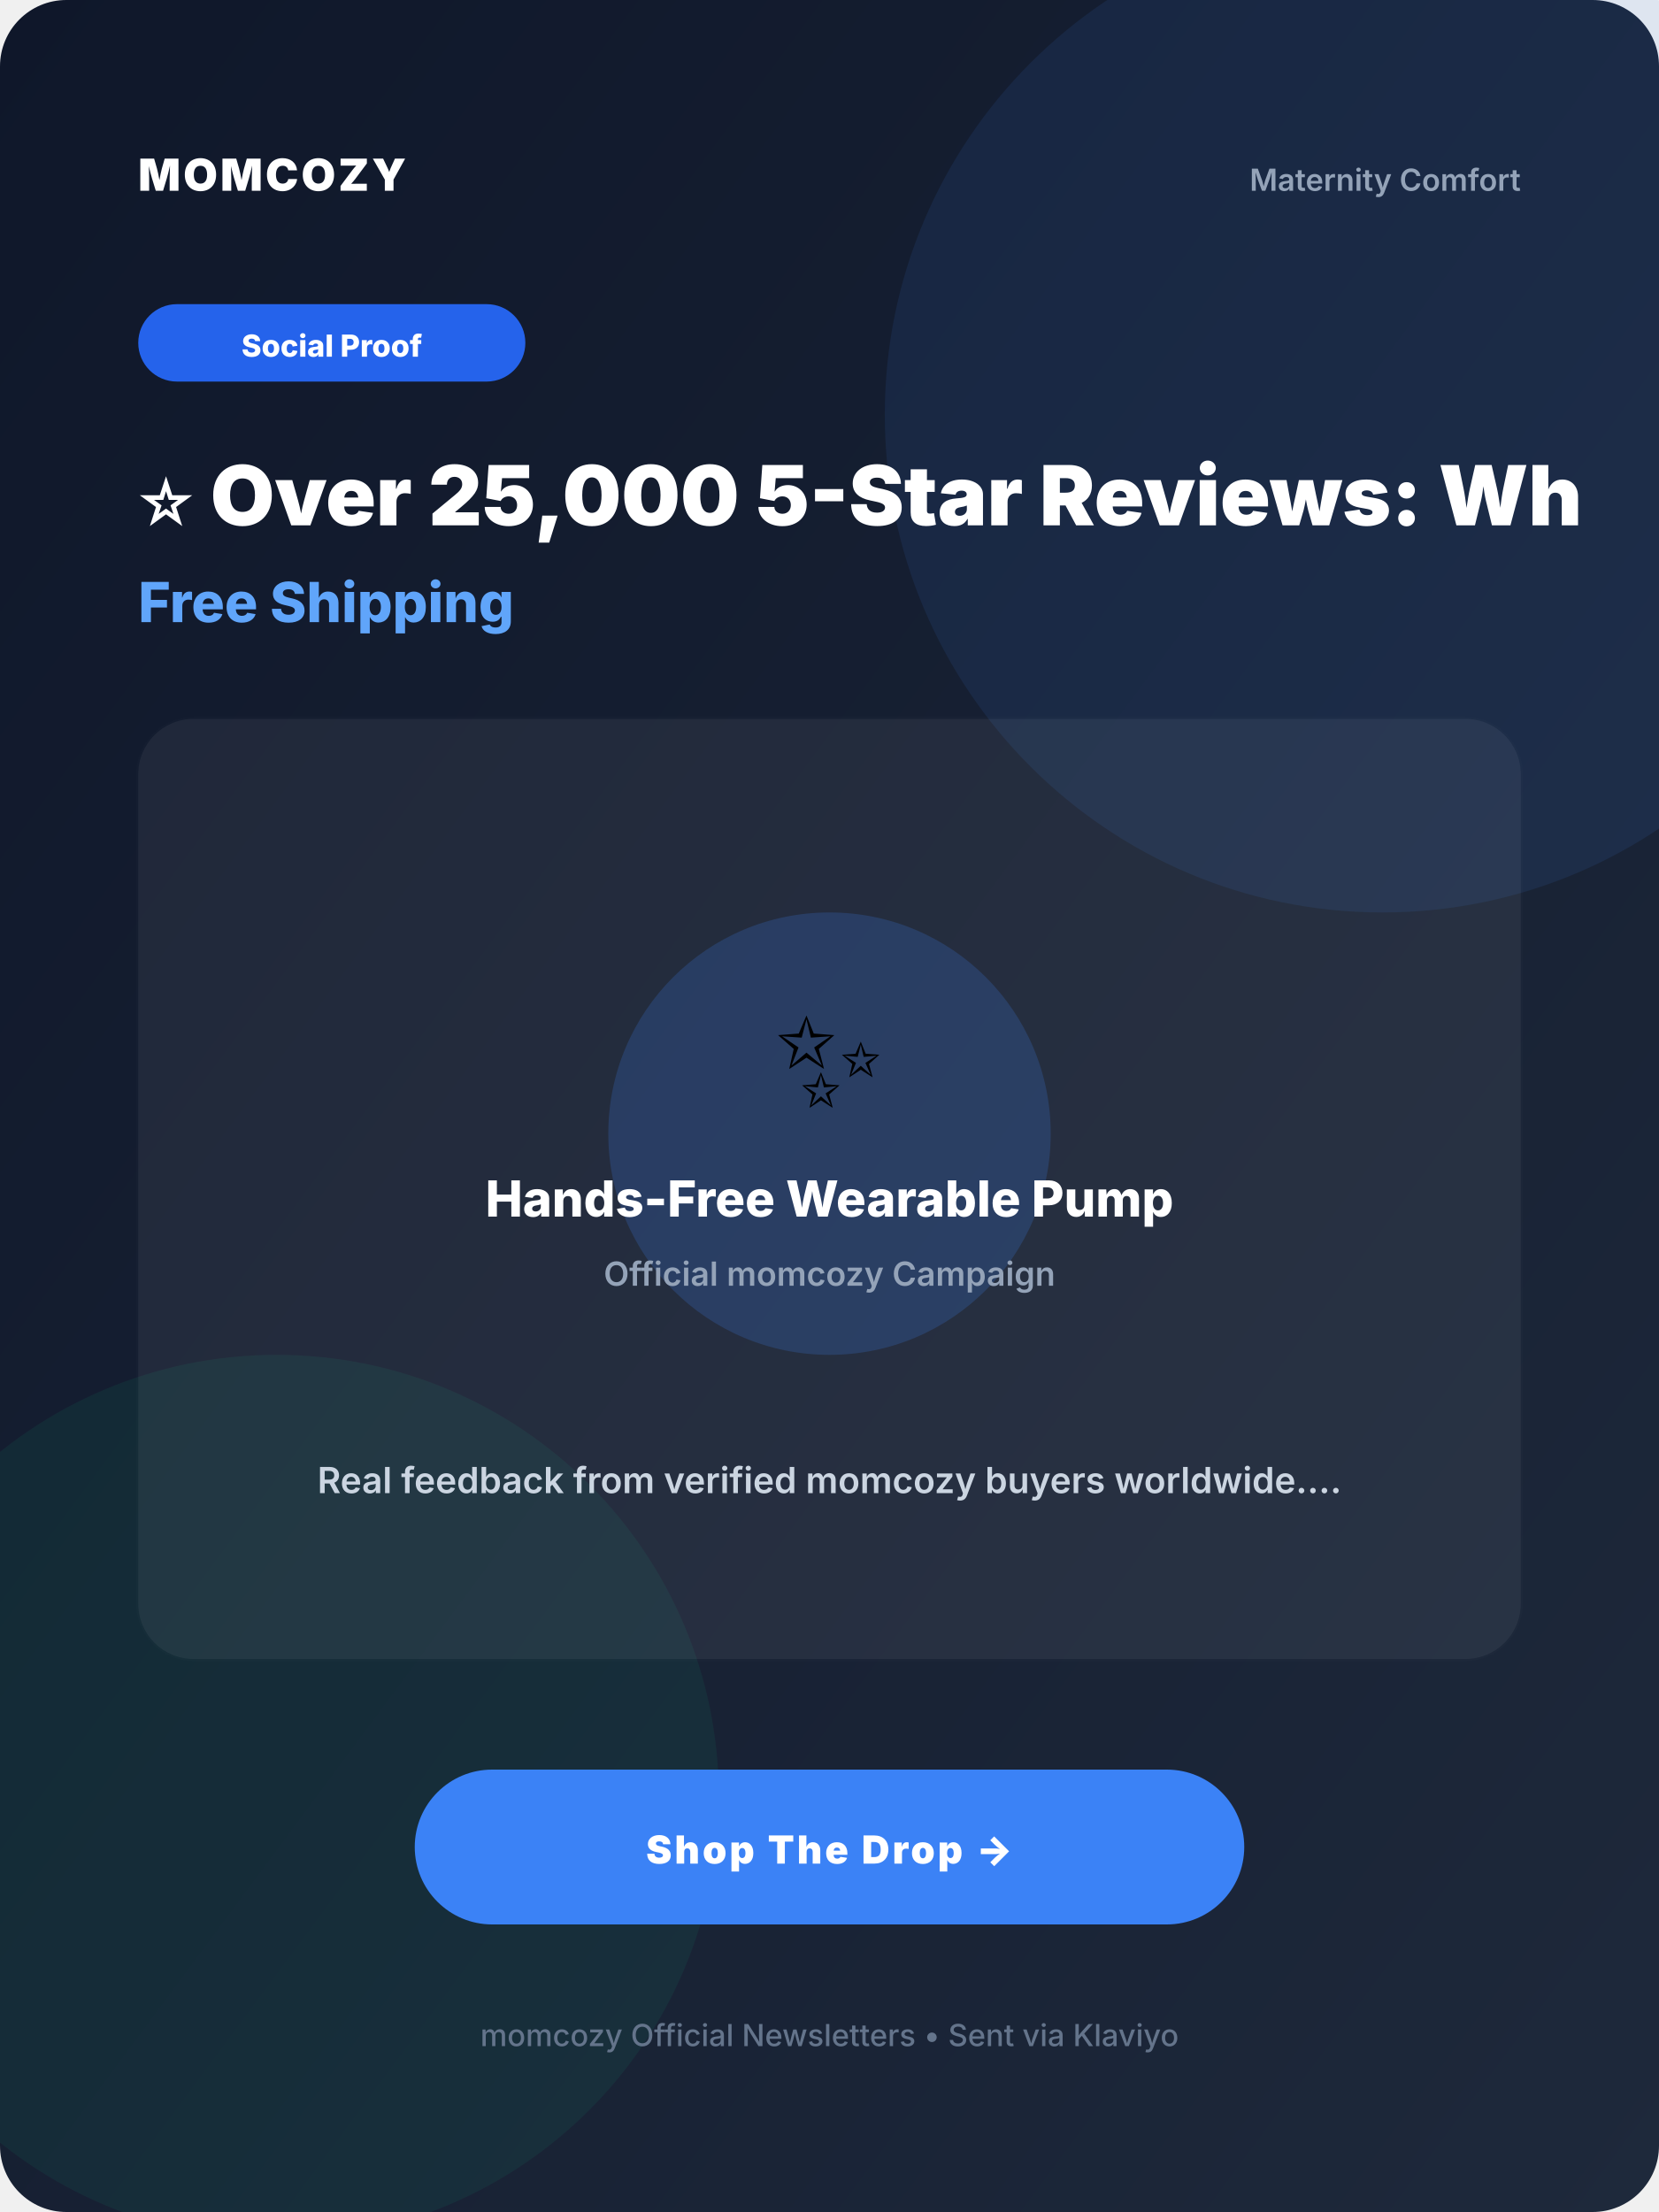
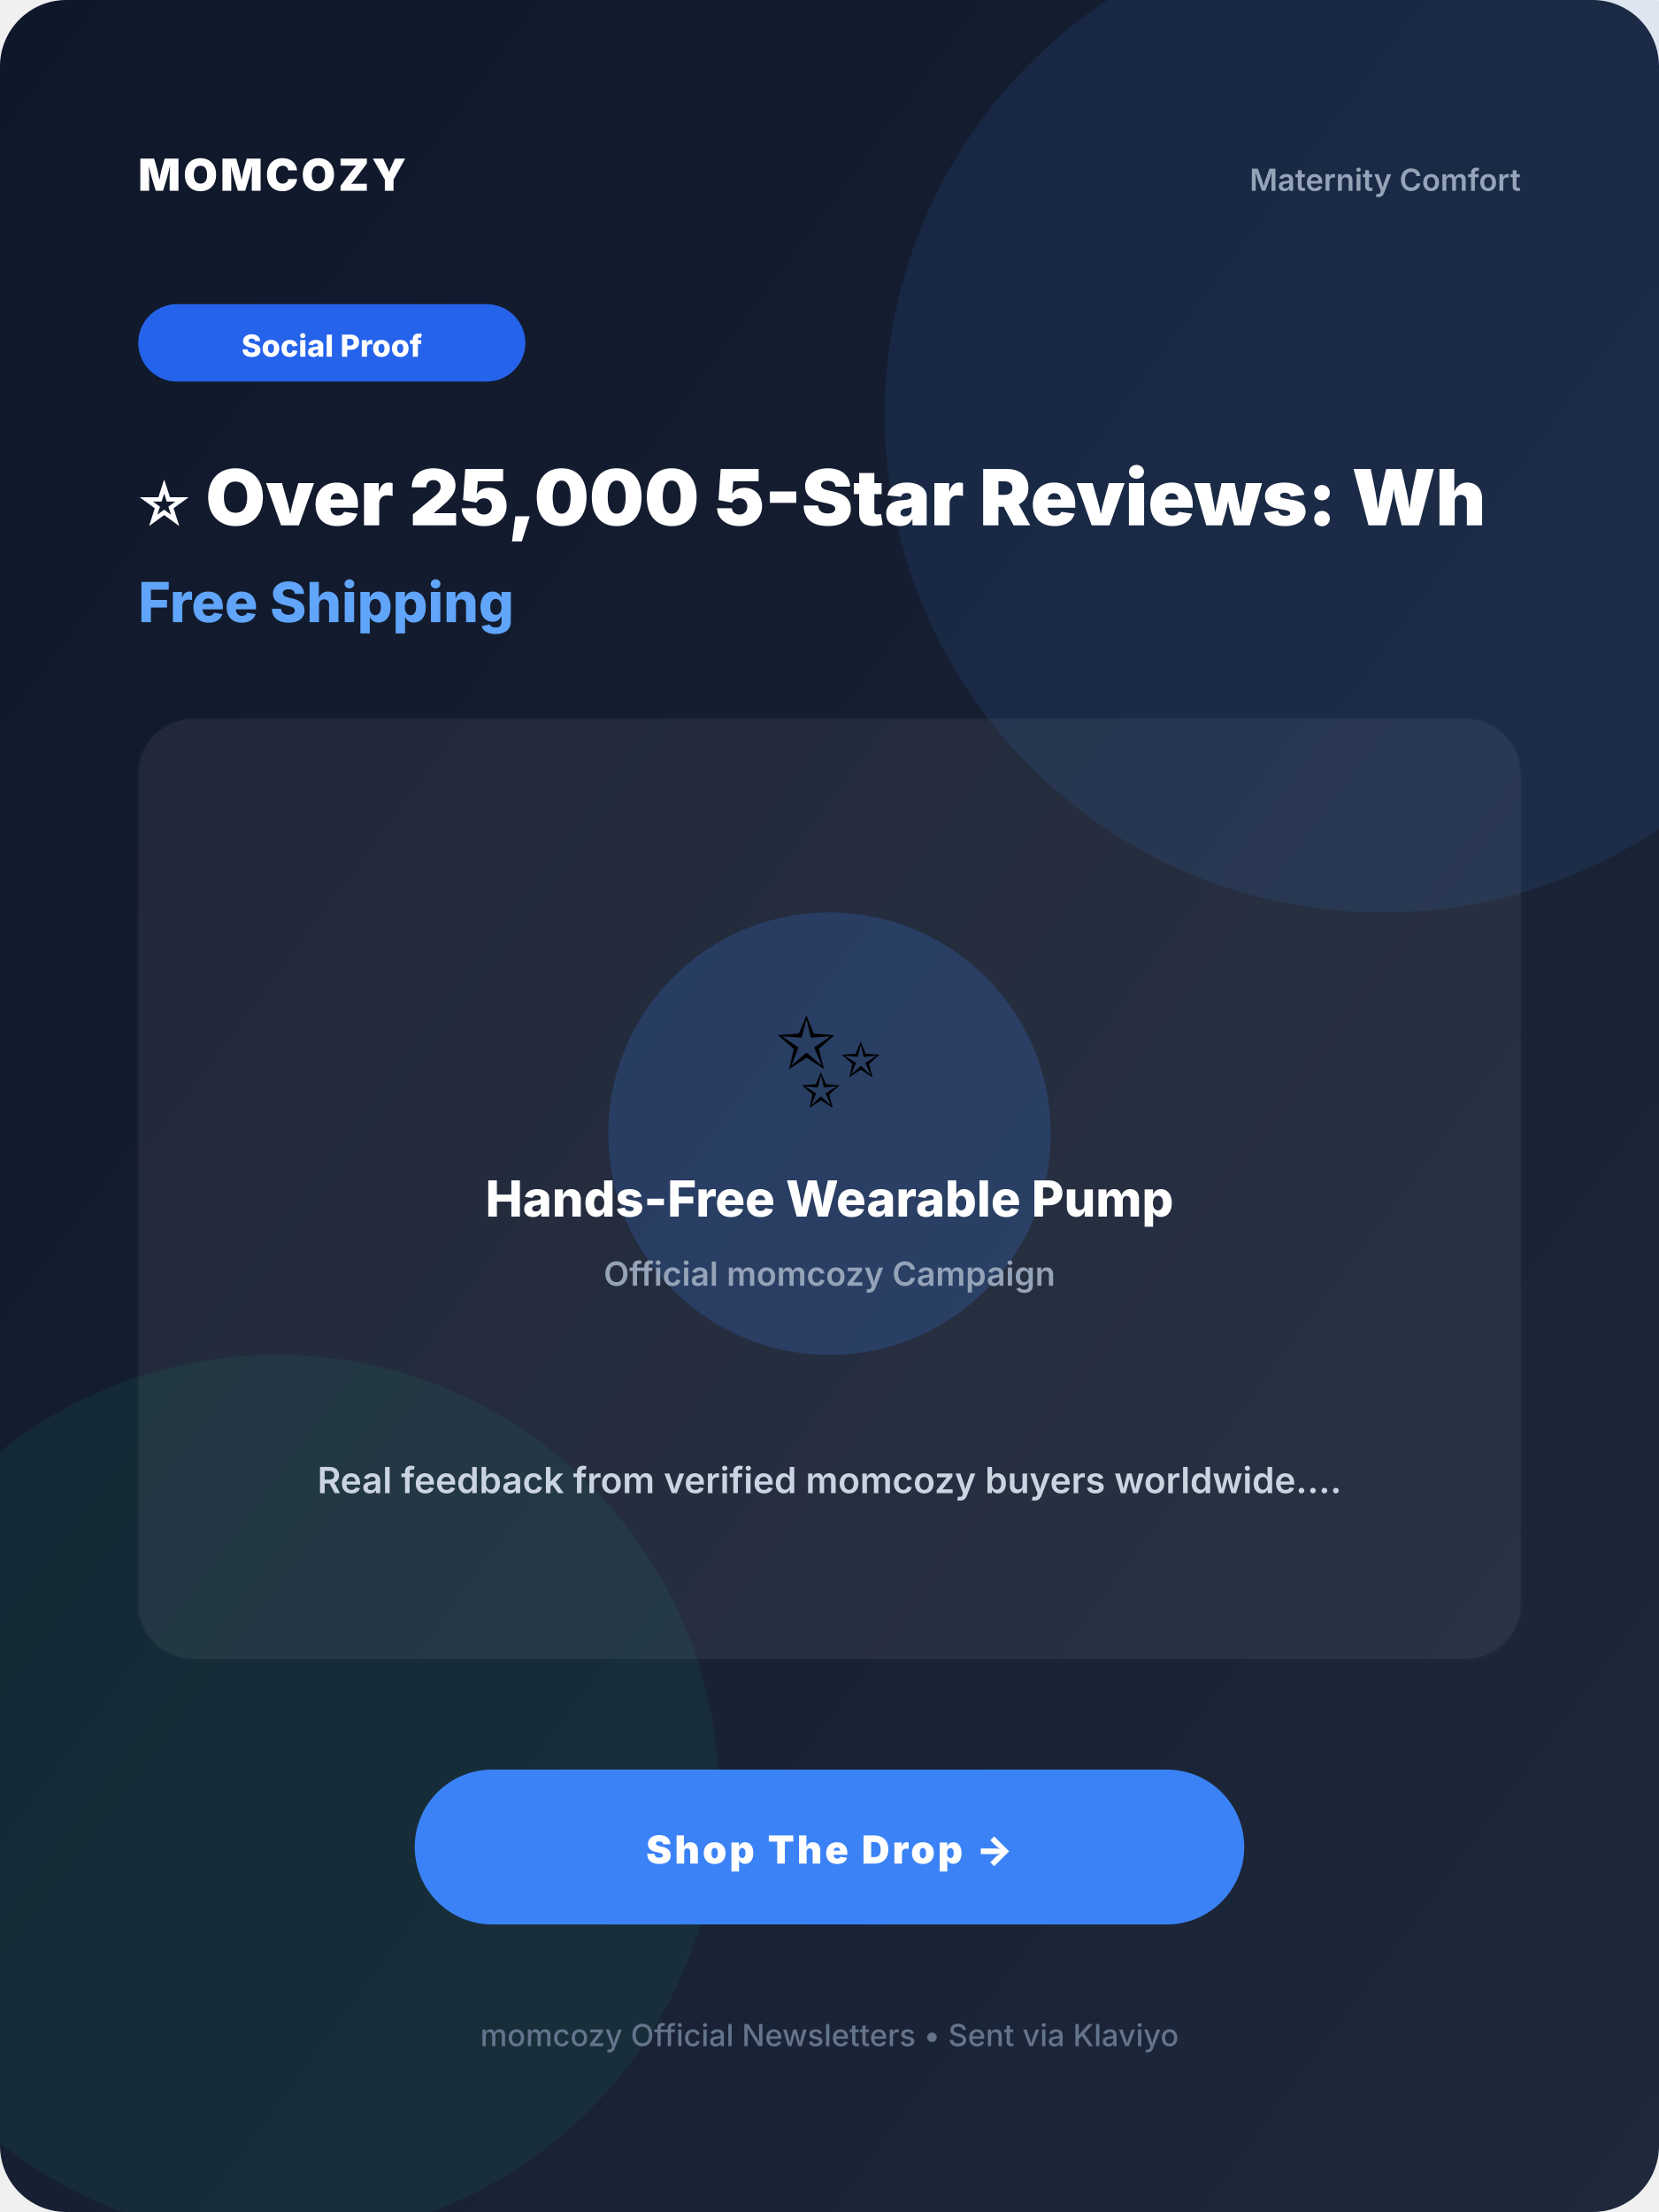
<svg xmlns="http://www.w3.org/2000/svg" viewBox="0 0 600 800" width="600" height="800">
  <defs>
    <linearGradient id="grad_2" x1="0%" y1="0%" x2="100%" y2="100%">
      <stop offset="0%" stop-color="#0f172a" />
      <stop offset="100%" stop-color="#1e293b" />
    </linearGradient>
  </defs>
  <rect width="600" height="800" fill="url(#grad_2)" rx="24" />
  <circle cx="500" cy="150" r="180" fill="#3b82f6" opacity="0.1" />
  <circle cx="100" cy="650" r="160" fill="#10b981" opacity="0.08" />
  <g transform="translate(50, 45)">
    <text x="0" y="24" font-family="-apple-system, BlinkMacSystemFont, sans-serif" font-size="16" font-weight="900" fill="#ffffff" letter-spacing="1">MOMCOZY</text>
    <text x="500" y="24" font-family="-apple-system, BlinkMacSystemFont, sans-serif" font-size="11" font-weight="600" fill="#94a3b8" text-anchor="end">Maternity Comfort</text>
  </g>
  <g transform="translate(50, 110)">
    <rect width="140" height="28" rx="14" fill="#2563eb" />
    <text x="70" y="19" font-family="-apple-system, BlinkMacSystemFont, sans-serif" font-size="11" font-weight="800" fill="#ffffff" text-anchor="middle">Social Proof</text>
  </g>
-   <text x="50" y="190" font-family="-apple-system, BlinkMacSystemFont, sans-serif" font-size="30" font-weight="900" fill="#ffffff">⭐ Over 25,000 5-Star Reviews: Wh</text>
+   <text x="50" y="190" font-family="-apple-system, BlinkMacSystemFont, sans-serif" font-size="28" font-weight="900" fill="#ffffff">⭐ Over 25,000 5-Star Reviews: Wh</text>
  <text x="50" y="225" font-family="-apple-system, BlinkMacSystemFont, sans-serif" font-size="20" font-weight="800" fill="#60a5fa">Free Shipping</text>
  <g transform="translate(50, 260)">
    <rect width="500" height="340" rx="20" fill="#ffffff" opacity="0.06" stroke="#ffffff" stroke-opacity="0.12" stroke-width="1.5" />
    <circle cx="250" cy="150" r="80" fill="#3b82f6" opacity="0.2" />
    <text x="250" y="140" font-family="-apple-system, BlinkMacSystemFont, sans-serif" font-size="48" text-anchor="middle">✨</text>
    <text x="250" y="180" font-family="-apple-system, BlinkMacSystemFont, sans-serif" font-size="18" font-weight="800" fill="#ffffff" text-anchor="middle">Hands-Free Wearable Pump</text>
    <text x="250" y="205" font-family="-apple-system, BlinkMacSystemFont, sans-serif" font-size="12" font-weight="600" fill="#94a3b8" text-anchor="middle">Official momcozy Campaign</text>
    <text x="250" y="280" font-family="-apple-system, BlinkMacSystemFont, sans-serif" font-size="13" font-weight="600" fill="#cbd5e1" text-anchor="middle">Real feedback from verified momcozy buyers worldwide....</text>
  </g>
  <g transform="translate(150, 640)">
    <rect width="300" height="56" rx="28" fill="#3b82f6" />
    <text x="150" y="34" font-family="-apple-system, BlinkMacSystemFont, sans-serif" font-size="14" font-weight="900" fill="#ffffff" text-anchor="middle" letter-spacing="1">Shop The Drop →</text>
  </g>
  <text x="300" y="740" font-family="-apple-system, BlinkMacSystemFont, sans-serif" font-size="11" font-weight="500" fill="#64748b" text-anchor="middle">momcozy Official Newsletters • Sent via Klaviyo</text>
</svg>
